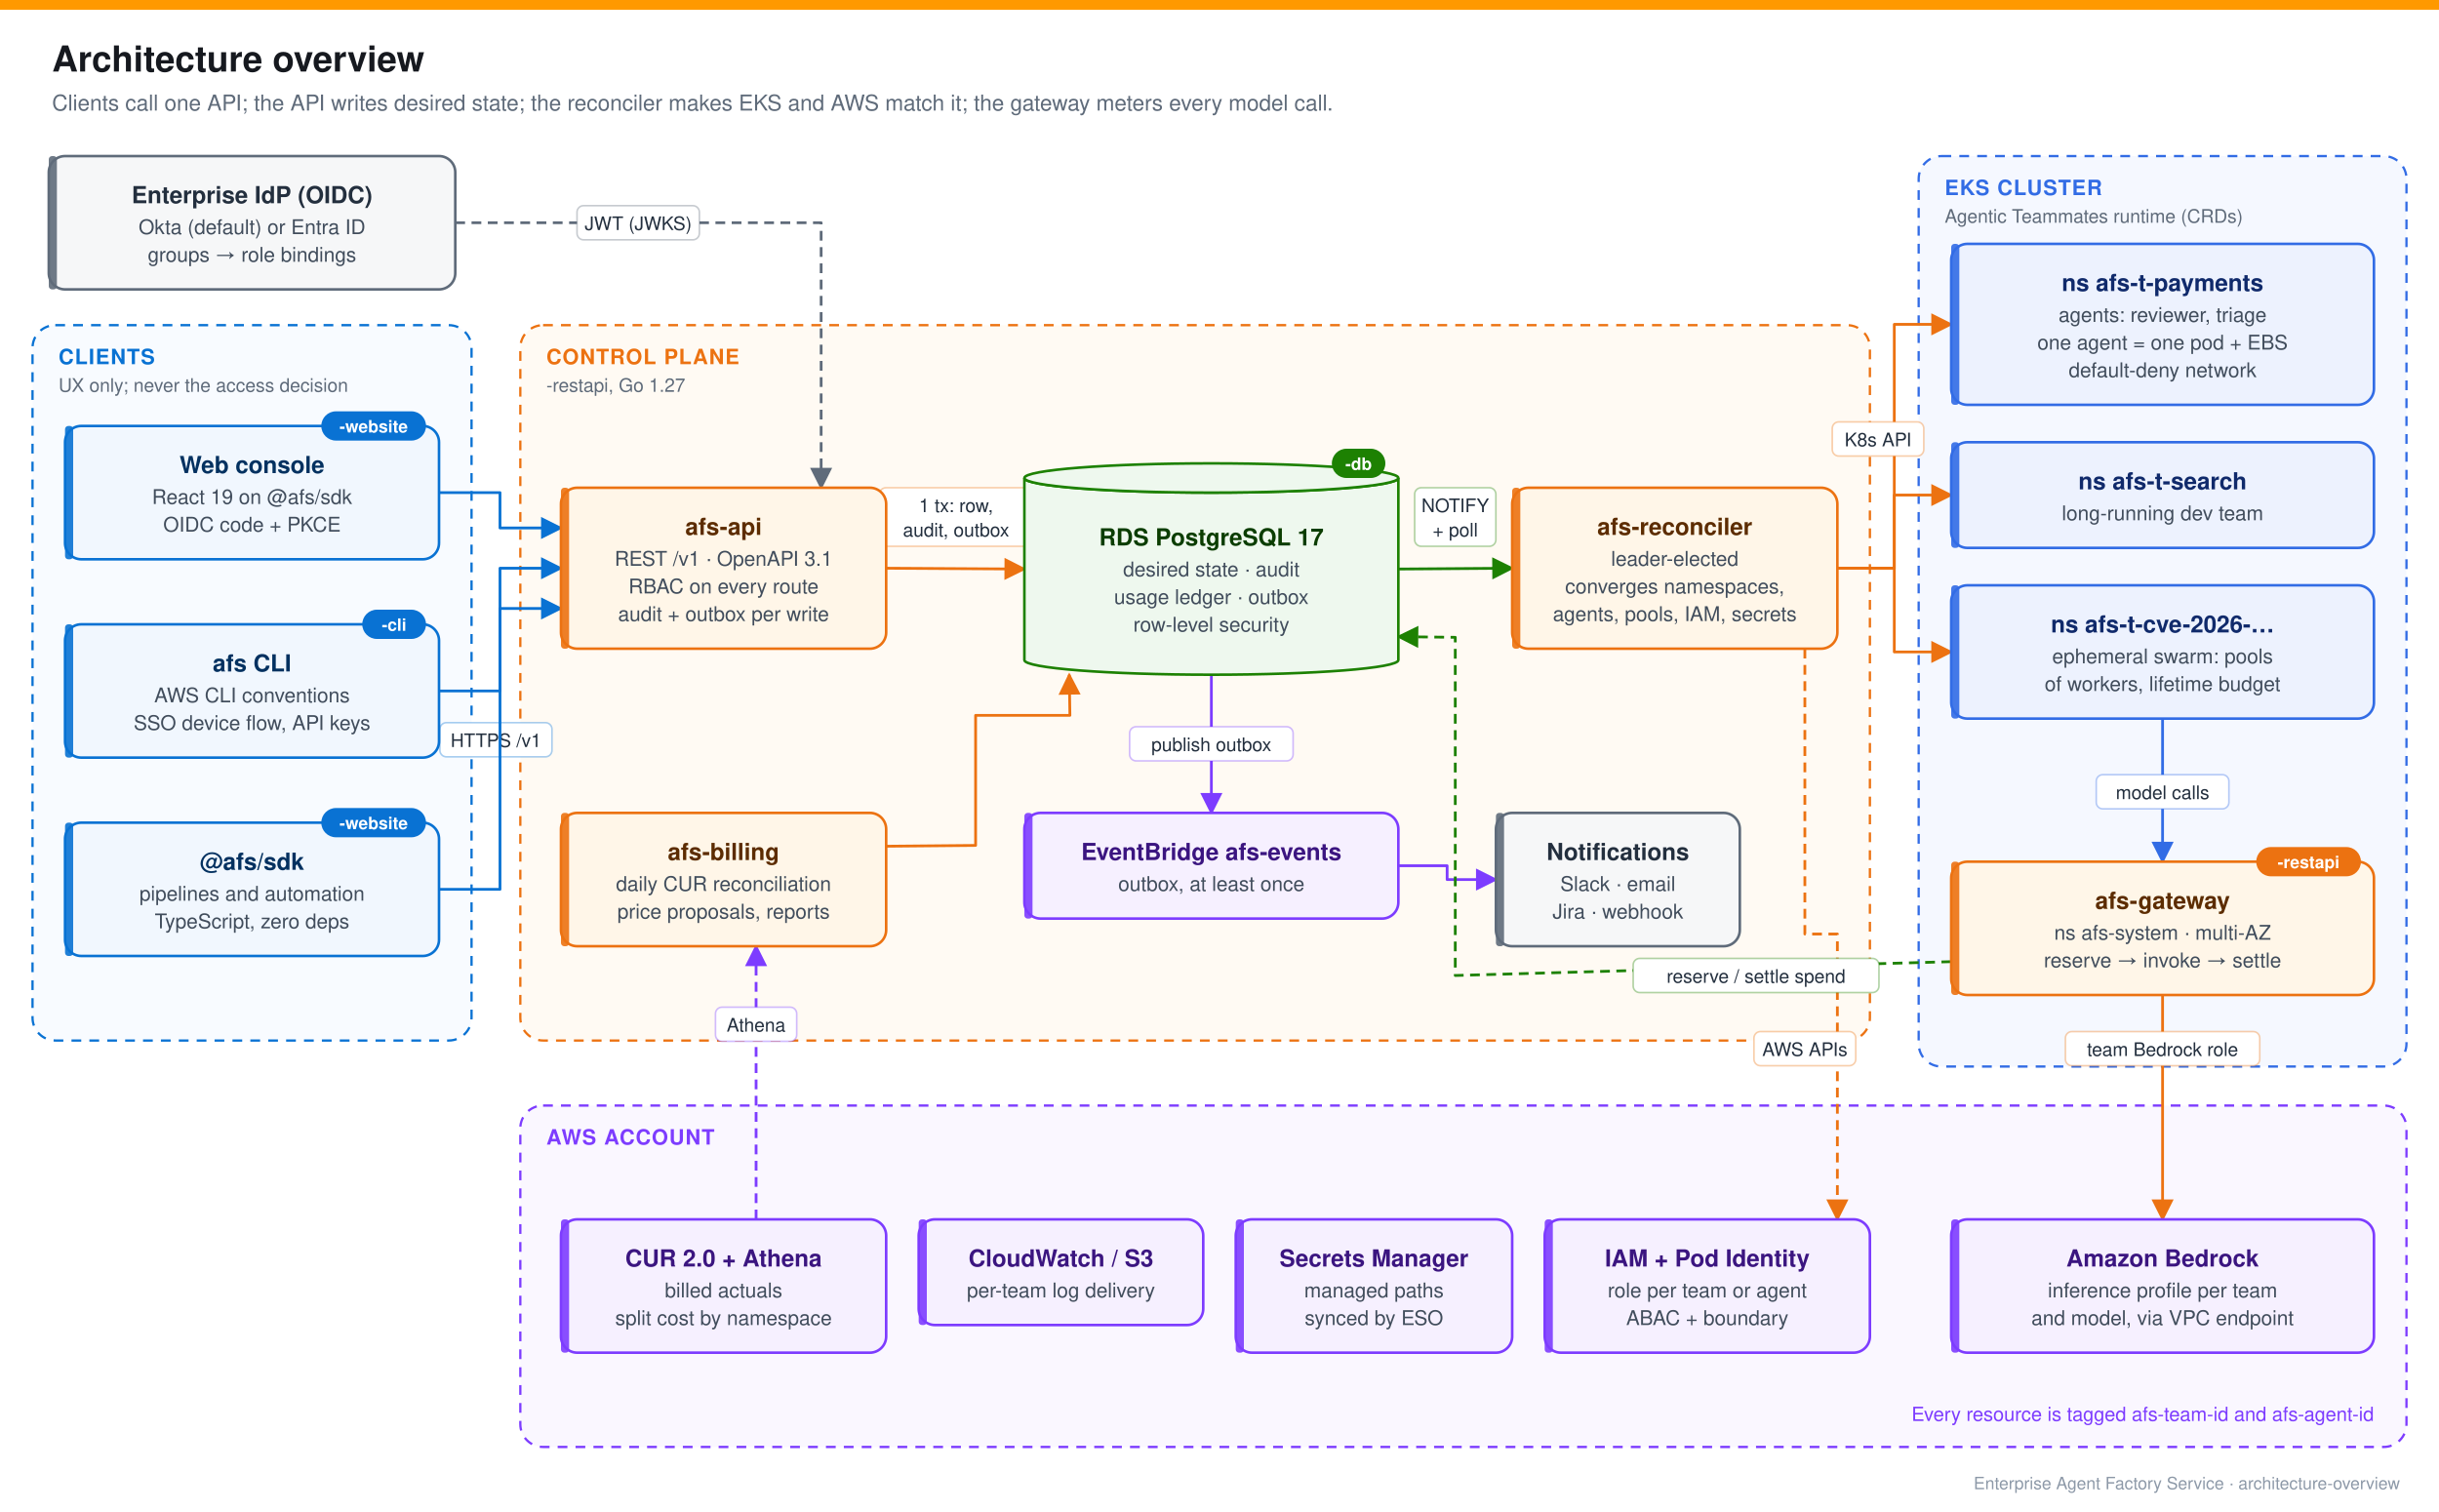
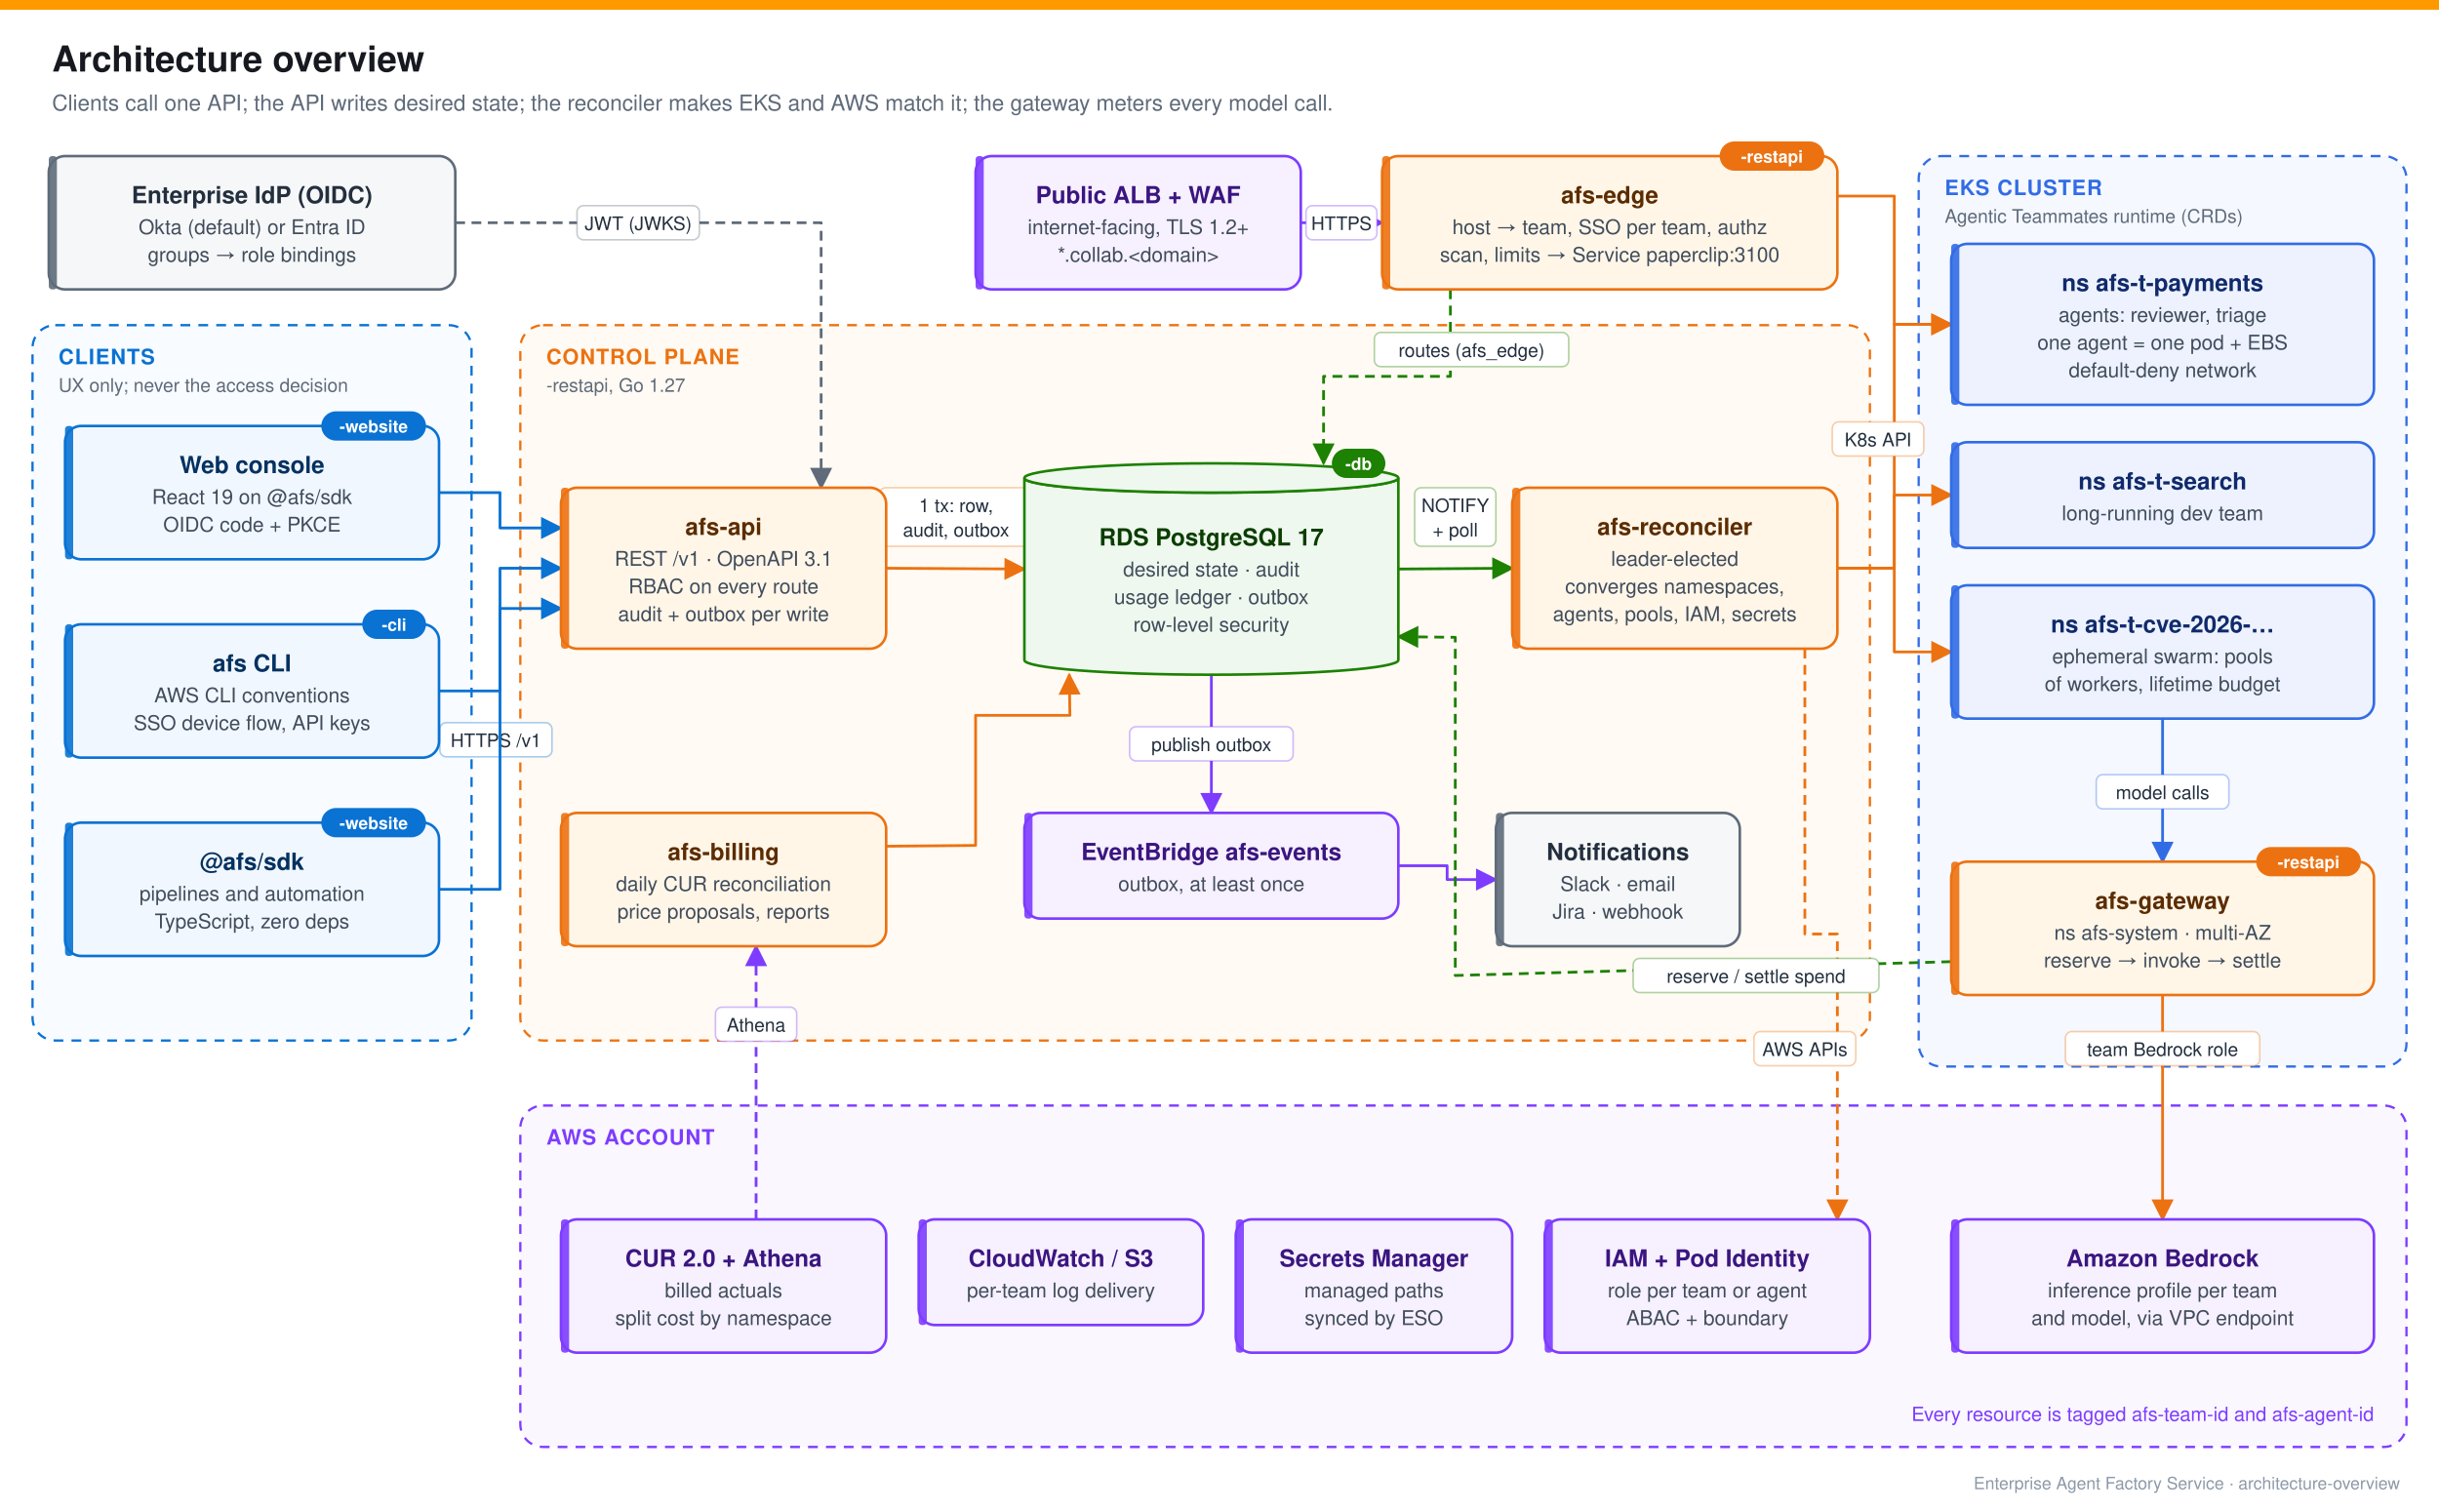
<svg xmlns="http://www.w3.org/2000/svg" width="1500" height="930" viewBox="0 0 1500 930" role="img" aria-label="Architecture overview">
  <defs>
    <marker id="arrow-client" viewBox="0 0 10 10" refX="9" refY="5" markerWidth="8" markerHeight="8" orient="auto">
      <path d="M0,0 L10,5 L0,10 z" fill="#0972d3" />
    </marker>
    <marker id="arrow-client-start" viewBox="0 0 10 10" refX="1" refY="5" markerWidth="8" markerHeight="8" orient="auto">
      <path d="M10,0 L0,5 L10,10 z" fill="#0972d3" />
    </marker>
    <marker id="arrow-api" viewBox="0 0 10 10" refX="9" refY="5" markerWidth="8" markerHeight="8" orient="auto">
      <path d="M0,0 L10,5 L0,10 z" fill="#ec7211" />
    </marker>
    <marker id="arrow-api-start" viewBox="0 0 10 10" refX="1" refY="5" markerWidth="8" markerHeight="8" orient="auto">
      <path d="M10,0 L0,5 L10,10 z" fill="#ec7211" />
    </marker>
    <marker id="arrow-data" viewBox="0 0 10 10" refX="9" refY="5" markerWidth="8" markerHeight="8" orient="auto">
      <path d="M0,0 L10,5 L0,10 z" fill="#1d8102" />
    </marker>
    <marker id="arrow-data-start" viewBox="0 0 10 10" refX="1" refY="5" markerWidth="8" markerHeight="8" orient="auto">
      <path d="M10,0 L0,5 L10,10 z" fill="#1d8102" />
    </marker>
    <marker id="arrow-aws" viewBox="0 0 10 10" refX="9" refY="5" markerWidth="8" markerHeight="8" orient="auto">
      <path d="M0,0 L10,5 L0,10 z" fill="#7d3cff" />
    </marker>
    <marker id="arrow-aws-start" viewBox="0 0 10 10" refX="1" refY="5" markerWidth="8" markerHeight="8" orient="auto">
      <path d="M10,0 L0,5 L10,10 z" fill="#7d3cff" />
    </marker>
    <marker id="arrow-k8s" viewBox="0 0 10 10" refX="9" refY="5" markerWidth="8" markerHeight="8" orient="auto">
      <path d="M0,0 L10,5 L0,10 z" fill="#326ce5" />
    </marker>
    <marker id="arrow-k8s-start" viewBox="0 0 10 10" refX="1" refY="5" markerWidth="8" markerHeight="8" orient="auto">
      <path d="M10,0 L0,5 L10,10 z" fill="#326ce5" />
    </marker>
    <marker id="arrow-neutral" viewBox="0 0 10 10" refX="9" refY="5" markerWidth="8" markerHeight="8" orient="auto">
      <path d="M0,0 L10,5 L0,10 z" fill="#5f6b7a" />
    </marker>
    <marker id="arrow-neutral-start" viewBox="0 0 10 10" refX="1" refY="5" markerWidth="8" markerHeight="8" orient="auto">
      <path d="M10,0 L0,5 L10,10 z" fill="#5f6b7a" />
    </marker>
    <marker id="arrow-danger" viewBox="0 0 10 10" refX="9" refY="5" markerWidth="8" markerHeight="8" orient="auto">
      <path d="M0,0 L10,5 L0,10 z" fill="#d13212" />
    </marker>
    <marker id="arrow-danger-start" viewBox="0 0 10 10" refX="1" refY="5" markerWidth="8" markerHeight="8" orient="auto">
      <path d="M10,0 L0,5 L10,10 z" fill="#d13212" />
    </marker>
    <marker id="arrow-dark" viewBox="0 0 10 10" refX="9" refY="5" markerWidth="8" markerHeight="8" orient="auto">
      <path d="M0,0 L10,5 L0,10 z" fill="#232f3e" />
    </marker>
    <marker id="arrow-dark-start" viewBox="0 0 10 10" refX="1" refY="5" markerWidth="8" markerHeight="8" orient="auto">
      <path d="M10,0 L0,5 L10,10 z" fill="#232f3e" />
    </marker>
  </defs>
  <rect width="1500" height="930" fill="#ffffff" />
  <rect x="0" y="0" width="1500" height="6" fill="#ff9900" />
  <text x="32" y="44" font-family="-apple-system, 'Segoe UI', 'Helvetica Neue', Helvetica, Arial, sans-serif" font-size="22" font-weight="700" fill="#16191f">Architecture overview</text>
  <text x="32" y="68" font-family="-apple-system, 'Segoe UI', 'Helvetica Neue', Helvetica, Arial, sans-serif" font-size="13.5" fill="#5f6b7a">Clients call one API; the API writes desired state; the reconciler makes EKS and AWS match it; the gateway meters every model call.</text>
  <g>
    <rect x="20" y="200" width="270" height="440" rx="14" fill="#f1f7fe" fill-opacity="0.55" stroke="#0972d3" stroke-width="1.4" stroke-dasharray="6 5" />
    <text x="36" y="224" font-family="-apple-system, 'Segoe UI', 'Helvetica Neue', Helvetica, Arial, sans-serif" font-size="13" font-weight="700" fill="#0972d3" letter-spacing="0.6">CLIENTS</text>
    <text x="36" y="241" font-family="-apple-system, 'Segoe UI', 'Helvetica Neue', Helvetica, Arial, sans-serif" font-size="11.5" fill="#5f6b7a">UX only; never the access decision</text>
  </g>
  <g>
    <rect x="320" y="200" width="830" height="440" rx="14" fill="#fff6e8" fill-opacity="0.55" stroke="#ec7211" stroke-width="1.4" stroke-dasharray="6 5" />
    <text x="336" y="224" font-family="-apple-system, 'Segoe UI', 'Helvetica Neue', Helvetica, Arial, sans-serif" font-size="13" font-weight="700" fill="#ec7211" letter-spacing="0.6">CONTROL PLANE</text>
    <text x="336" y="241" font-family="-apple-system, 'Segoe UI', 'Helvetica Neue', Helvetica, Arial, sans-serif" font-size="11.5" fill="#5f6b7a">-restapi, Go 1.27</text>
  </g>
  <g>
    <rect x="1180" y="96" width="300" height="560" rx="14" fill="#edf2fe" fill-opacity="0.55" stroke="#326ce5" stroke-width="1.4" stroke-dasharray="6 5" />
    <text x="1196" y="120" font-family="-apple-system, 'Segoe UI', 'Helvetica Neue', Helvetica, Arial, sans-serif" font-size="13" font-weight="700" fill="#326ce5" letter-spacing="0.6">EKS CLUSTER</text>
    <text x="1196" y="137" font-family="-apple-system, 'Segoe UI', 'Helvetica Neue', Helvetica, Arial, sans-serif" font-size="11.5" fill="#5f6b7a">Agentic Teammates runtime (CRDs)</text>
  </g>
  <g>
    <rect x="320" y="680" width="1160" height="210" rx="14" fill="#f6f0ff" fill-opacity="0.55" stroke="#7d3cff" stroke-width="1.4" stroke-dasharray="6 5" />
    <text x="336" y="704" font-family="-apple-system, 'Segoe UI', 'Helvetica Neue', Helvetica, Arial, sans-serif" font-size="13" font-weight="700" fill="#7d3cff" letter-spacing="0.6">AWS ACCOUNT</text>
  </g>
+   <polyline points="800,137 850,137" fill="none" stroke="#7d3cff" stroke-width="1.7" stroke-linejoin="round" marker-end="url(#arrow-aws)" />
+   <rect x="803.188" y="126.5" width="43.625" height="21" rx="4" fill="#ffffff" stroke="#7d3cff" stroke-opacity="0.35" />
+   <text x="825" y="141.5" text-anchor="middle" font-family="-apple-system, 'Segoe UI', 'Helvetica Neue', Helvetica, Arial, sans-serif" font-size="11.5" fill="#232f3e">HTTPS</text>
+   <polyline points="1130,120.6 1165,120.6 1165,199.5 1200,199.5" fill="none" stroke="#ec7211" stroke-width="1.7" stroke-linejoin="round" marker-end="url(#arrow-api)" />
+   <polyline points="892,178 892,231.5 814,231.5 814,285" fill="none" stroke="#1d8102" stroke-width="1.7" stroke-linejoin="round" stroke-dasharray="6 4" marker-end="url(#arrow-data)" />
+   <rect x="845.237" y="204.5" width="119.525" height="21" rx="4" fill="#ffffff" stroke="#1d8102" stroke-opacity="0.35" />
+   <text x="905" y="219.5" text-anchor="middle" font-family="-apple-system, 'Segoe UI', 'Helvetica Neue', Helvetica, Arial, sans-serif" font-size="11.5" fill="#232f3e">routes (afs_edge)</text>
  <polyline points="280,137 505,137 505,300" fill="none" stroke="#5f6b7a" stroke-width="1.7" stroke-linejoin="round" stroke-dasharray="6 4" marker-end="url(#arrow-neutral)" />
  <rect x="354.875" y="126.5" width="75.25" height="21" rx="4" fill="#ffffff" stroke="#5f6b7a" stroke-opacity="0.35" />
  <text x="392.5" y="141.5" text-anchor="middle" font-family="-apple-system, 'Segoe UI', 'Helvetica Neue', Helvetica, Arial, sans-serif" font-size="11.5" fill="#232f3e">JWT (JWKS)</text>
  <polyline points="270,303 307.5,303 307.5,324.75 345,324.75" fill="none" stroke="#0972d3" stroke-width="1.7" stroke-linejoin="round" marker-end="url(#arrow-client)" />
  <rect x="270.538" y="444.5" width="68.925" height="21" rx="4" fill="#ffffff" stroke="#0972d3" stroke-opacity="0.35" />
  <text x="305" y="459.5" text-anchor="middle" font-family="-apple-system, 'Segoe UI', 'Helvetica Neue', Helvetica, Arial, sans-serif" font-size="11.5" fill="#232f3e">HTTPS /v1</text>
  <polyline points="270,425 307.5,425 307.5,349.5 345,349.5" fill="none" stroke="#0972d3" stroke-width="1.7" stroke-linejoin="round" marker-end="url(#arrow-client)" />
  <polyline points="270,547 307.5,547 307.5,374.25 345,374.25" fill="none" stroke="#0972d3" stroke-width="1.7" stroke-linejoin="round" marker-end="url(#arrow-client)" />
  <polyline points="545,349.5 630,350" fill="none" stroke="#ec7211" stroke-width="1.7" stroke-linejoin="round" marker-end="url(#arrow-api)" />
  <rect x="540.888" y="300" width="94.225" height="36" rx="4" fill="#ffffff" stroke="#ec7211" stroke-opacity="0.35" />
  <text x="588" y="315" text-anchor="middle" font-family="-apple-system, 'Segoe UI', 'Helvetica Neue', Helvetica, Arial, sans-serif" font-size="11.5" fill="#232f3e">1 tx: row,</text>
  <text x="588" y="330" text-anchor="middle" font-family="-apple-system, 'Segoe UI', 'Helvetica Neue', Helvetica, Arial, sans-serif" font-size="11.5" fill="#232f3e">audit, outbox</text>
  <polyline points="860,350 930,349.5" fill="none" stroke="#1d8102" stroke-width="1.7" stroke-linejoin="round" marker-end="url(#arrow-data)" />
  <rect x="870.025" y="300" width="49.95" height="36" rx="4" fill="#ffffff" stroke="#1d8102" stroke-opacity="0.35" />
  <text x="895" y="315" text-anchor="middle" font-family="-apple-system, 'Segoe UI', 'Helvetica Neue', Helvetica, Arial, sans-serif" font-size="11.5" fill="#232f3e">NOTIFY</text>
  <text x="895" y="330" text-anchor="middle" font-family="-apple-system, 'Segoe UI', 'Helvetica Neue', Helvetica, Arial, sans-serif" font-size="11.5" fill="#232f3e">+ poll</text>
  <polyline points="1130,349.5 1165,349.5 1165,199.5 1200,199.5" fill="none" stroke="#ec7211" stroke-width="1.7" stroke-linejoin="round" marker-end="url(#arrow-api)" />
  <rect x="1126.862" y="259.5" width="56.275" height="21" rx="4" fill="#ffffff" stroke="#ec7211" stroke-opacity="0.35" />
  <text x="1155" y="274.5" text-anchor="middle" font-family="-apple-system, 'Segoe UI', 'Helvetica Neue', Helvetica, Arial, sans-serif" font-size="11.5" fill="#232f3e">K8s API</text>
  <polyline points="1130,349.5 1165,349.5 1165,304.5 1200,304.5" fill="none" stroke="#ec7211" stroke-width="1.7" stroke-linejoin="round" marker-end="url(#arrow-api)" />
  <polyline points="1130,349.5 1165,349.5 1165,401 1200,401" fill="none" stroke="#ec7211" stroke-width="1.7" stroke-linejoin="round" marker-end="url(#arrow-api)" />
  <polyline points="745,415 745,500" fill="none" stroke="#7d3cff" stroke-width="1.7" stroke-linejoin="round" marker-end="url(#arrow-aws)" />
  <rect x="694.725" y="447" width="100.55" height="21" rx="4" fill="#ffffff" stroke="#7d3cff" stroke-opacity="0.35" />
  <text x="745" y="462" text-anchor="middle" font-family="-apple-system, 'Segoe UI', 'Helvetica Neue', Helvetica, Arial, sans-serif" font-size="11.5" fill="#232f3e">publish outbox</text>
  <polyline points="860,532.5 890,532.5 890,541 920,541" fill="none" stroke="#7d3cff" stroke-width="1.7" stroke-linejoin="round" marker-end="url(#arrow-aws)" />
  <polyline points="1110,399 1110,574.5 1130,574.5 1130,750" fill="none" stroke="#ec7211" stroke-width="1.7" stroke-linejoin="round" stroke-dasharray="6 4" marker-end="url(#arrow-api)" />
  <rect x="1078.7" y="634.5" width="62.6" height="21" rx="4" fill="#ffffff" stroke="#ec7211" stroke-opacity="0.35" />
  <text x="1110" y="649.5" text-anchor="middle" font-family="-apple-system, 'Segoe UI', 'Helvetica Neue', Helvetica, Arial, sans-serif" font-size="11.5" fill="#232f3e">AWS APIs</text>
  <polyline points="1330,442 1330,530" fill="none" stroke="#326ce5" stroke-width="1.7" stroke-linejoin="round" marker-end="url(#arrow-k8s)" />
  <rect x="1289.213" y="476.5" width="81.575" height="21" rx="4" fill="#ffffff" stroke="#326ce5" stroke-opacity="0.35" />
  <text x="1330" y="491.5" text-anchor="middle" font-family="-apple-system, 'Segoe UI', 'Helvetica Neue', Helvetica, Arial, sans-serif" font-size="11.5" fill="#232f3e">model calls</text>
  <polyline points="1330,612 1330,750" fill="none" stroke="#ec7211" stroke-width="1.7" stroke-linejoin="round" marker-end="url(#arrow-api)" />
  <rect x="1270.237" y="634.5" width="119.525" height="21" rx="4" fill="#ffffff" stroke="#ec7211" stroke-opacity="0.35" />
  <text x="1330" y="649.5" text-anchor="middle" font-family="-apple-system, 'Segoe UI', 'Helvetica Neue', Helvetica, Arial, sans-serif" font-size="11.5" fill="#232f3e">team Bedrock role</text>
  <polyline points="1200,591.5 895,600 895,392 860,391.6" fill="none" stroke="#1d8102" stroke-width="1.7" stroke-linejoin="round" stroke-dasharray="6 4" marker-end="url(#arrow-data)" />
  <rect x="1004.425" y="589.5" width="151.15" height="21" rx="4" fill="#ffffff" stroke="#1d8102" stroke-opacity="0.35" />
  <text x="1080" y="604.5" text-anchor="middle" font-family="-apple-system, 'Segoe UI', 'Helvetica Neue', Helvetica, Arial, sans-serif" font-size="11.5" fill="#232f3e">reserve / settle spend</text>
  <polyline points="465,750 465,582" fill="none" stroke="#7d3cff" stroke-width="1.7" stroke-linejoin="round" stroke-dasharray="6 4" marker-end="url(#arrow-aws)" />
  <rect x="440.025" y="619.5" width="49.95" height="21" rx="4" fill="#ffffff" stroke="#7d3cff" stroke-opacity="0.35" />
  <text x="465" y="634.5" text-anchor="middle" font-family="-apple-system, 'Segoe UI', 'Helvetica Neue', Helvetica, Arial, sans-serif" font-size="11.5" fill="#232f3e">Athena</text>
  <polyline points="545,520.5 600,520 600,440 658,440 657.6,415" fill="none" stroke="#ec7211" stroke-width="1.7" stroke-linejoin="round" marker-end="url(#arrow-api)" />
  <g>
    <rect x="30" y="96" width="250" height="82" rx="10" fill="#f6f7f8" stroke="#5f6b7a" stroke-width="1.6" />
    <rect x="30" y="96" width="5" height="82" rx="2" fill="#5f6b7a" opacity="0.9" />
    <text x="155" y="125" text-anchor="middle" font-family="-apple-system, 'Segoe UI', 'Helvetica Neue', Helvetica, Arial, sans-serif" font-size="14.5" font-weight="700" fill="#232f3e">Enterprise IdP (OIDC)</text>
    <text x="155" y="144" text-anchor="middle" font-family="-apple-system, 'Segoe UI', 'Helvetica Neue', Helvetica, Arial, sans-serif" font-size="12.5" fill="#414d5c">Okta (default) or Entra ID</text>
    <text x="155" y="161" text-anchor="middle" font-family="-apple-system, 'Segoe UI', 'Helvetica Neue', Helvetica, Arial, sans-serif" font-size="12.5" fill="#414d5c">groups → role bindings</text>
  </g>
  <g>
    <rect x="40" y="262" width="230" height="82" rx="10" fill="#f1f7fe" stroke="#0972d3" stroke-width="1.6" />
    <rect x="40" y="262" width="5" height="82" rx="2" fill="#0972d3" opacity="0.9" />
    <text x="155" y="291" text-anchor="middle" font-family="-apple-system, 'Segoe UI', 'Helvetica Neue', Helvetica, Arial, sans-serif" font-size="14.5" font-weight="700" fill="#033160">Web console</text>
    <text x="155" y="310" text-anchor="middle" font-family="-apple-system, 'Segoe UI', 'Helvetica Neue', Helvetica, Arial, sans-serif" font-size="12.5" fill="#414d5c">React 19 on @afs/sdk</text>
    <text x="155" y="327" text-anchor="middle" font-family="-apple-system, 'Segoe UI', 'Helvetica Neue', Helvetica, Arial, sans-serif" font-size="12.5" fill="#414d5c">OIDC code + PKCE</text>
    <rect x="197.6" y="253" width="64.4" height="18" rx="9" fill="#0972d3" />
    <text x="229.8" y="266" text-anchor="middle" font-family="-apple-system, 'Segoe UI', 'Helvetica Neue', Helvetica, Arial, sans-serif" font-size="10.5" font-weight="700" fill="#fff">-website</text>
  </g>
  <g>
    <rect x="40" y="384" width="230" height="82" rx="10" fill="#f1f7fe" stroke="#0972d3" stroke-width="1.6" />
    <rect x="40" y="384" width="5" height="82" rx="2" fill="#0972d3" opacity="0.9" />
    <text x="155" y="413" text-anchor="middle" font-family="-apple-system, 'Segoe UI', 'Helvetica Neue', Helvetica, Arial, sans-serif" font-size="14.5" font-weight="700" fill="#033160">afs CLI</text>
    <text x="155" y="432" text-anchor="middle" font-family="-apple-system, 'Segoe UI', 'Helvetica Neue', Helvetica, Arial, sans-serif" font-size="12.5" fill="#414d5c">AWS CLI conventions</text>
    <text x="155" y="449" text-anchor="middle" font-family="-apple-system, 'Segoe UI', 'Helvetica Neue', Helvetica, Arial, sans-serif" font-size="12.5" fill="#414d5c">SSO device flow, API keys</text>
    <rect x="222.8" y="375" width="39.2" height="18" rx="9" fill="#0972d3" />
    <text x="242.4" y="388" text-anchor="middle" font-family="-apple-system, 'Segoe UI', 'Helvetica Neue', Helvetica, Arial, sans-serif" font-size="10.5" font-weight="700" fill="#fff">-cli</text>
  </g>
  <g>
    <rect x="40" y="506" width="230" height="82" rx="10" fill="#f1f7fe" stroke="#0972d3" stroke-width="1.6" />
    <rect x="40" y="506" width="5" height="82" rx="2" fill="#0972d3" opacity="0.9" />
    <text x="155" y="535" text-anchor="middle" font-family="-apple-system, 'Segoe UI', 'Helvetica Neue', Helvetica, Arial, sans-serif" font-size="14.5" font-weight="700" fill="#033160">@afs/sdk</text>
    <text x="155" y="554" text-anchor="middle" font-family="-apple-system, 'Segoe UI', 'Helvetica Neue', Helvetica, Arial, sans-serif" font-size="12.5" fill="#414d5c">pipelines and automation</text>
    <text x="155" y="571" text-anchor="middle" font-family="-apple-system, 'Segoe UI', 'Helvetica Neue', Helvetica, Arial, sans-serif" font-size="12.5" fill="#414d5c">TypeScript, zero deps</text>
    <rect x="197.6" y="497" width="64.4" height="18" rx="9" fill="#0972d3" />
    <text x="229.8" y="510" text-anchor="middle" font-family="-apple-system, 'Segoe UI', 'Helvetica Neue', Helvetica, Arial, sans-serif" font-size="10.5" font-weight="700" fill="#fff">-website</text>
  </g>
  <g>
    <rect x="345" y="300" width="200" height="99" rx="10" fill="#fff6e8" stroke="#ec7211" stroke-width="1.6" />
    <rect x="345" y="300" width="5" height="99" rx="2" fill="#ec7211" opacity="0.9" />
    <text x="445" y="329" text-anchor="middle" font-family="-apple-system, 'Segoe UI', 'Helvetica Neue', Helvetica, Arial, sans-serif" font-size="14.5" font-weight="700" fill="#5c2c00">afs-api</text>
    <text x="445" y="348" text-anchor="middle" font-family="-apple-system, 'Segoe UI', 'Helvetica Neue', Helvetica, Arial, sans-serif" font-size="12.5" fill="#414d5c">REST /v1 · OpenAPI 3.1</text>
    <text x="445" y="365" text-anchor="middle" font-family="-apple-system, 'Segoe UI', 'Helvetica Neue', Helvetica, Arial, sans-serif" font-size="12.5" fill="#414d5c">RBAC on every route</text>
    <text x="445" y="382" text-anchor="middle" font-family="-apple-system, 'Segoe UI', 'Helvetica Neue', Helvetica, Arial, sans-serif" font-size="12.5" fill="#414d5c">audit + outbox per write</text>
  </g>
  <g>
    <path d="M630,294 a115,9 0 0 0 230,0 v112 a115,9 0 0 1 -230,0 z" fill="#eef8ee" stroke="#1d8102" stroke-width="1.6" />
    <ellipse cx="745" cy="294" rx="115" ry="9" fill="#eef8ee" stroke="#1d8102" stroke-width="1.6" />
    <text x="745" y="335.5" text-anchor="middle" font-family="-apple-system, 'Segoe UI', 'Helvetica Neue', Helvetica, Arial, sans-serif" font-size="14.5" font-weight="700" fill="#0b3d00">RDS PostgreSQL 17</text>
    <text x="745" y="354.5" text-anchor="middle" font-family="-apple-system, 'Segoe UI', 'Helvetica Neue', Helvetica, Arial, sans-serif" font-size="12.5" fill="#414d5c">desired state · audit</text>
    <text x="745" y="371.5" text-anchor="middle" font-family="-apple-system, 'Segoe UI', 'Helvetica Neue', Helvetica, Arial, sans-serif" font-size="12.5" fill="#414d5c">usage ledger · outbox</text>
    <text x="745" y="388.5" text-anchor="middle" font-family="-apple-system, 'Segoe UI', 'Helvetica Neue', Helvetica, Arial, sans-serif" font-size="12.5" fill="#414d5c">row-level security</text>
    <rect x="819.1" y="276" width="32.9" height="18" rx="9" fill="#1d8102" />
    <text x="835.55" y="289" text-anchor="middle" font-family="-apple-system, 'Segoe UI', 'Helvetica Neue', Helvetica, Arial, sans-serif" font-size="10.5" font-weight="700" fill="#fff">-db</text>
  </g>
  <g>
    <rect x="930" y="300" width="200" height="99" rx="10" fill="#fff6e8" stroke="#ec7211" stroke-width="1.6" />
    <rect x="930" y="300" width="5" height="99" rx="2" fill="#ec7211" opacity="0.9" />
    <text x="1030" y="329" text-anchor="middle" font-family="-apple-system, 'Segoe UI', 'Helvetica Neue', Helvetica, Arial, sans-serif" font-size="14.5" font-weight="700" fill="#5c2c00">afs-reconciler</text>
    <text x="1030" y="348" text-anchor="middle" font-family="-apple-system, 'Segoe UI', 'Helvetica Neue', Helvetica, Arial, sans-serif" font-size="12.5" fill="#414d5c">leader-elected</text>
    <text x="1030" y="365" text-anchor="middle" font-family="-apple-system, 'Segoe UI', 'Helvetica Neue', Helvetica, Arial, sans-serif" font-size="12.5" fill="#414d5c">converges namespaces,</text>
    <text x="1030" y="382" text-anchor="middle" font-family="-apple-system, 'Segoe UI', 'Helvetica Neue', Helvetica, Arial, sans-serif" font-size="12.5" fill="#414d5c">agents, pools, IAM, secrets</text>
  </g>
  <g>
    <rect x="345" y="500" width="200" height="82" rx="10" fill="#fff6e8" stroke="#ec7211" stroke-width="1.6" />
    <rect x="345" y="500" width="5" height="82" rx="2" fill="#ec7211" opacity="0.9" />
    <text x="445" y="529" text-anchor="middle" font-family="-apple-system, 'Segoe UI', 'Helvetica Neue', Helvetica, Arial, sans-serif" font-size="14.5" font-weight="700" fill="#5c2c00">afs-billing</text>
    <text x="445" y="548" text-anchor="middle" font-family="-apple-system, 'Segoe UI', 'Helvetica Neue', Helvetica, Arial, sans-serif" font-size="12.5" fill="#414d5c">daily CUR reconciliation</text>
    <text x="445" y="565" text-anchor="middle" font-family="-apple-system, 'Segoe UI', 'Helvetica Neue', Helvetica, Arial, sans-serif" font-size="12.5" fill="#414d5c">price proposals, reports</text>
  </g>
  <g>
    <rect x="630" y="500" width="230" height="65" rx="10" fill="#f6f0ff" stroke="#7d3cff" stroke-width="1.6" />
    <rect x="630" y="500" width="5" height="65" rx="2" fill="#7d3cff" opacity="0.9" />
    <text x="745" y="529" text-anchor="middle" font-family="-apple-system, 'Segoe UI', 'Helvetica Neue', Helvetica, Arial, sans-serif" font-size="14.5" font-weight="700" fill="#3b1580">EventBridge afs-events</text>
    <text x="745" y="548" text-anchor="middle" font-family="-apple-system, 'Segoe UI', 'Helvetica Neue', Helvetica, Arial, sans-serif" font-size="12.5" fill="#414d5c">outbox, at least once</text>
  </g>
  <g>
    <rect x="920" y="500" width="150" height="82" rx="10" fill="#f6f7f8" stroke="#5f6b7a" stroke-width="1.6" />
    <rect x="920" y="500" width="5" height="82" rx="2" fill="#5f6b7a" opacity="0.9" />
    <text x="995" y="529" text-anchor="middle" font-family="-apple-system, 'Segoe UI', 'Helvetica Neue', Helvetica, Arial, sans-serif" font-size="14.5" font-weight="700" fill="#232f3e">Notifications</text>
    <text x="995" y="548" text-anchor="middle" font-family="-apple-system, 'Segoe UI', 'Helvetica Neue', Helvetica, Arial, sans-serif" font-size="12.5" fill="#414d5c">Slack · email</text>
    <text x="995" y="565" text-anchor="middle" font-family="-apple-system, 'Segoe UI', 'Helvetica Neue', Helvetica, Arial, sans-serif" font-size="12.5" fill="#414d5c">Jira · webhook</text>
  </g>
  <g>
+     <rect x="600" y="96" width="200" height="82" rx="10" fill="#f6f0ff" stroke="#7d3cff" stroke-width="1.6" />
+     <rect x="600" y="96" width="5" height="82" rx="2" fill="#7d3cff" opacity="0.9" />
+     <text x="700" y="125" text-anchor="middle" font-family="-apple-system, 'Segoe UI', 'Helvetica Neue', Helvetica, Arial, sans-serif" font-size="14.5" font-weight="700" fill="#3b1580">Public ALB + WAF</text>
+     <text x="700" y="144" text-anchor="middle" font-family="-apple-system, 'Segoe UI', 'Helvetica Neue', Helvetica, Arial, sans-serif" font-size="12.5" fill="#414d5c">internet-facing, TLS 1.2+</text>
+     <text x="700" y="161" text-anchor="middle" font-family="-apple-system, 'Segoe UI', 'Helvetica Neue', Helvetica, Arial, sans-serif" font-size="12.5" fill="#414d5c">*.collab.&lt;domain&gt;</text>
+   </g>
+   <g>
+     <rect x="850" y="96" width="280" height="82" rx="10" fill="#fff6e8" stroke="#ec7211" stroke-width="1.6" />
+     <rect x="850" y="96" width="5" height="82" rx="2" fill="#ec7211" opacity="0.9" />
+     <text x="990" y="125" text-anchor="middle" font-family="-apple-system, 'Segoe UI', 'Helvetica Neue', Helvetica, Arial, sans-serif" font-size="14.5" font-weight="700" fill="#5c2c00">afs-edge</text>
+     <text x="990" y="144" text-anchor="middle" font-family="-apple-system, 'Segoe UI', 'Helvetica Neue', Helvetica, Arial, sans-serif" font-size="12.5" fill="#414d5c">host → team, SSO per team, authz</text>
+     <text x="990" y="161" text-anchor="middle" font-family="-apple-system, 'Segoe UI', 'Helvetica Neue', Helvetica, Arial, sans-serif" font-size="12.5" fill="#414d5c">scan, limits → Service paperclip:3100</text>
+     <rect x="1057.6" y="87" width="64.4" height="18" rx="9" fill="#ec7211" />
+     <text x="1089.8" y="100" text-anchor="middle" font-family="-apple-system, 'Segoe UI', 'Helvetica Neue', Helvetica, Arial, sans-serif" font-size="10.5" font-weight="700" fill="#fff">-restapi</text>
+   </g>
+   <g>
    <rect x="1200" y="150" width="260" height="99" rx="10" fill="#edf2fe" stroke="#326ce5" stroke-width="1.6" />
    <rect x="1200" y="150" width="5" height="99" rx="2" fill="#326ce5" opacity="0.9" />
    <text x="1330" y="179" text-anchor="middle" font-family="-apple-system, 'Segoe UI', 'Helvetica Neue', Helvetica, Arial, sans-serif" font-size="14.5" font-weight="700" fill="#102a6b">ns afs-t-payments</text>
    <text x="1330" y="198" text-anchor="middle" font-family="-apple-system, 'Segoe UI', 'Helvetica Neue', Helvetica, Arial, sans-serif" font-size="12.5" fill="#414d5c">agents: reviewer, triage</text>
    <text x="1330" y="215" text-anchor="middle" font-family="-apple-system, 'Segoe UI', 'Helvetica Neue', Helvetica, Arial, sans-serif" font-size="12.5" fill="#414d5c">one agent = one pod + EBS</text>
    <text x="1330" y="232" text-anchor="middle" font-family="-apple-system, 'Segoe UI', 'Helvetica Neue', Helvetica, Arial, sans-serif" font-size="12.5" fill="#414d5c">default-deny network</text>
  </g>
  <g>
    <rect x="1200" y="272" width="260" height="65" rx="10" fill="#edf2fe" stroke="#326ce5" stroke-width="1.6" />
    <rect x="1200" y="272" width="5" height="65" rx="2" fill="#326ce5" opacity="0.9" />
    <text x="1330" y="301" text-anchor="middle" font-family="-apple-system, 'Segoe UI', 'Helvetica Neue', Helvetica, Arial, sans-serif" font-size="14.5" font-weight="700" fill="#102a6b">ns afs-t-search</text>
    <text x="1330" y="320" text-anchor="middle" font-family="-apple-system, 'Segoe UI', 'Helvetica Neue', Helvetica, Arial, sans-serif" font-size="12.5" fill="#414d5c">long-running dev team</text>
  </g>
  <g>
    <rect x="1200" y="360" width="260" height="82" rx="10" fill="#edf2fe" stroke="#326ce5" stroke-width="1.6" />
    <rect x="1200" y="360" width="5" height="82" rx="2" fill="#326ce5" opacity="0.9" />
    <text x="1330" y="389" text-anchor="middle" font-family="-apple-system, 'Segoe UI', 'Helvetica Neue', Helvetica, Arial, sans-serif" font-size="14.5" font-weight="700" fill="#102a6b">ns afs-t-cve-2026-…</text>
    <text x="1330" y="408" text-anchor="middle" font-family="-apple-system, 'Segoe UI', 'Helvetica Neue', Helvetica, Arial, sans-serif" font-size="12.5" fill="#414d5c">ephemeral swarm: pools</text>
    <text x="1330" y="425" text-anchor="middle" font-family="-apple-system, 'Segoe UI', 'Helvetica Neue', Helvetica, Arial, sans-serif" font-size="12.5" fill="#414d5c">of workers, lifetime budget</text>
  </g>
  <g>
    <rect x="1200" y="530" width="260" height="82" rx="10" fill="#fff6e8" stroke="#ec7211" stroke-width="1.6" />
    <rect x="1200" y="530" width="5" height="82" rx="2" fill="#ec7211" opacity="0.9" />
    <text x="1330" y="559" text-anchor="middle" font-family="-apple-system, 'Segoe UI', 'Helvetica Neue', Helvetica, Arial, sans-serif" font-size="14.5" font-weight="700" fill="#5c2c00">afs-gateway</text>
    <text x="1330" y="578" text-anchor="middle" font-family="-apple-system, 'Segoe UI', 'Helvetica Neue', Helvetica, Arial, sans-serif" font-size="12.5" fill="#414d5c">ns afs-system · multi-AZ</text>
    <text x="1330" y="595" text-anchor="middle" font-family="-apple-system, 'Segoe UI', 'Helvetica Neue', Helvetica, Arial, sans-serif" font-size="12.5" fill="#414d5c">reserve → invoke → settle</text>
    <rect x="1387.6" y="521" width="64.4" height="18" rx="9" fill="#ec7211" />
    <text x="1419.8" y="534" text-anchor="middle" font-family="-apple-system, 'Segoe UI', 'Helvetica Neue', Helvetica, Arial, sans-serif" font-size="10.5" font-weight="700" fill="#fff">-restapi</text>
  </g>
  <g>
    <rect x="345" y="750" width="200" height="82" rx="10" fill="#f6f0ff" stroke="#7d3cff" stroke-width="1.6" />
    <rect x="345" y="750" width="5" height="82" rx="2" fill="#7d3cff" opacity="0.9" />
    <text x="445" y="779" text-anchor="middle" font-family="-apple-system, 'Segoe UI', 'Helvetica Neue', Helvetica, Arial, sans-serif" font-size="14.5" font-weight="700" fill="#3b1580">CUR 2.0 + Athena</text>
    <text x="445" y="798" text-anchor="middle" font-family="-apple-system, 'Segoe UI', 'Helvetica Neue', Helvetica, Arial, sans-serif" font-size="12.5" fill="#414d5c">billed actuals</text>
    <text x="445" y="815" text-anchor="middle" font-family="-apple-system, 'Segoe UI', 'Helvetica Neue', Helvetica, Arial, sans-serif" font-size="12.5" fill="#414d5c">split cost by namespace</text>
  </g>
  <g>
    <rect x="565" y="750" width="175" height="65" rx="10" fill="#f6f0ff" stroke="#7d3cff" stroke-width="1.6" />
    <rect x="565" y="750" width="5" height="65" rx="2" fill="#7d3cff" opacity="0.9" />
    <text x="652.5" y="779" text-anchor="middle" font-family="-apple-system, 'Segoe UI', 'Helvetica Neue', Helvetica, Arial, sans-serif" font-size="14.5" font-weight="700" fill="#3b1580">CloudWatch / S3</text>
    <text x="652.5" y="798" text-anchor="middle" font-family="-apple-system, 'Segoe UI', 'Helvetica Neue', Helvetica, Arial, sans-serif" font-size="12.5" fill="#414d5c">per-team log delivery</text>
  </g>
  <g>
    <rect x="760" y="750" width="170" height="82" rx="10" fill="#f6f0ff" stroke="#7d3cff" stroke-width="1.6" />
    <rect x="760" y="750" width="5" height="82" rx="2" fill="#7d3cff" opacity="0.9" />
    <text x="845" y="779" text-anchor="middle" font-family="-apple-system, 'Segoe UI', 'Helvetica Neue', Helvetica, Arial, sans-serif" font-size="14.5" font-weight="700" fill="#3b1580">Secrets Manager</text>
    <text x="845" y="798" text-anchor="middle" font-family="-apple-system, 'Segoe UI', 'Helvetica Neue', Helvetica, Arial, sans-serif" font-size="12.5" fill="#414d5c">managed paths</text>
    <text x="845" y="815" text-anchor="middle" font-family="-apple-system, 'Segoe UI', 'Helvetica Neue', Helvetica, Arial, sans-serif" font-size="12.5" fill="#414d5c">synced by ESO</text>
  </g>
  <g>
    <rect x="950" y="750" width="200" height="82" rx="10" fill="#f6f0ff" stroke="#7d3cff" stroke-width="1.6" />
    <rect x="950" y="750" width="5" height="82" rx="2" fill="#7d3cff" opacity="0.9" />
    <text x="1050" y="779" text-anchor="middle" font-family="-apple-system, 'Segoe UI', 'Helvetica Neue', Helvetica, Arial, sans-serif" font-size="14.5" font-weight="700" fill="#3b1580">IAM + Pod Identity</text>
    <text x="1050" y="798" text-anchor="middle" font-family="-apple-system, 'Segoe UI', 'Helvetica Neue', Helvetica, Arial, sans-serif" font-size="12.5" fill="#414d5c">role per team or agent</text>
    <text x="1050" y="815" text-anchor="middle" font-family="-apple-system, 'Segoe UI', 'Helvetica Neue', Helvetica, Arial, sans-serif" font-size="12.5" fill="#414d5c">ABAC + boundary</text>
  </g>
  <g>
    <rect x="1200" y="750" width="260" height="82" rx="10" fill="#f6f0ff" stroke="#7d3cff" stroke-width="1.6" />
    <rect x="1200" y="750" width="5" height="82" rx="2" fill="#7d3cff" opacity="0.9" />
    <text x="1330" y="779" text-anchor="middle" font-family="-apple-system, 'Segoe UI', 'Helvetica Neue', Helvetica, Arial, sans-serif" font-size="14.5" font-weight="700" fill="#3b1580">Amazon Bedrock</text>
    <text x="1330" y="798" text-anchor="middle" font-family="-apple-system, 'Segoe UI', 'Helvetica Neue', Helvetica, Arial, sans-serif" font-size="12.5" fill="#414d5c">inference profile per team</text>
    <text x="1330" y="815" text-anchor="middle" font-family="-apple-system, 'Segoe UI', 'Helvetica Neue', Helvetica, Arial, sans-serif" font-size="12.5" fill="#414d5c">and model, via VPC endpoint</text>
  </g>
  <text x="1460" y="874" text-anchor="end" font-family="-apple-system, 'Segoe UI', 'Helvetica Neue', Helvetica, Arial, sans-serif" font-size="12" fill="#7d3cff">Every resource is tagged afs-team-id and afs-agent-id</text>
  <text x="1476" y="916" text-anchor="end" font-family="-apple-system, 'Segoe UI', 'Helvetica Neue', Helvetica, Arial, sans-serif" font-size="10.5" fill="#8d99a8">Enterprise Agent Factory Service · architecture-overview</text>
</svg>
